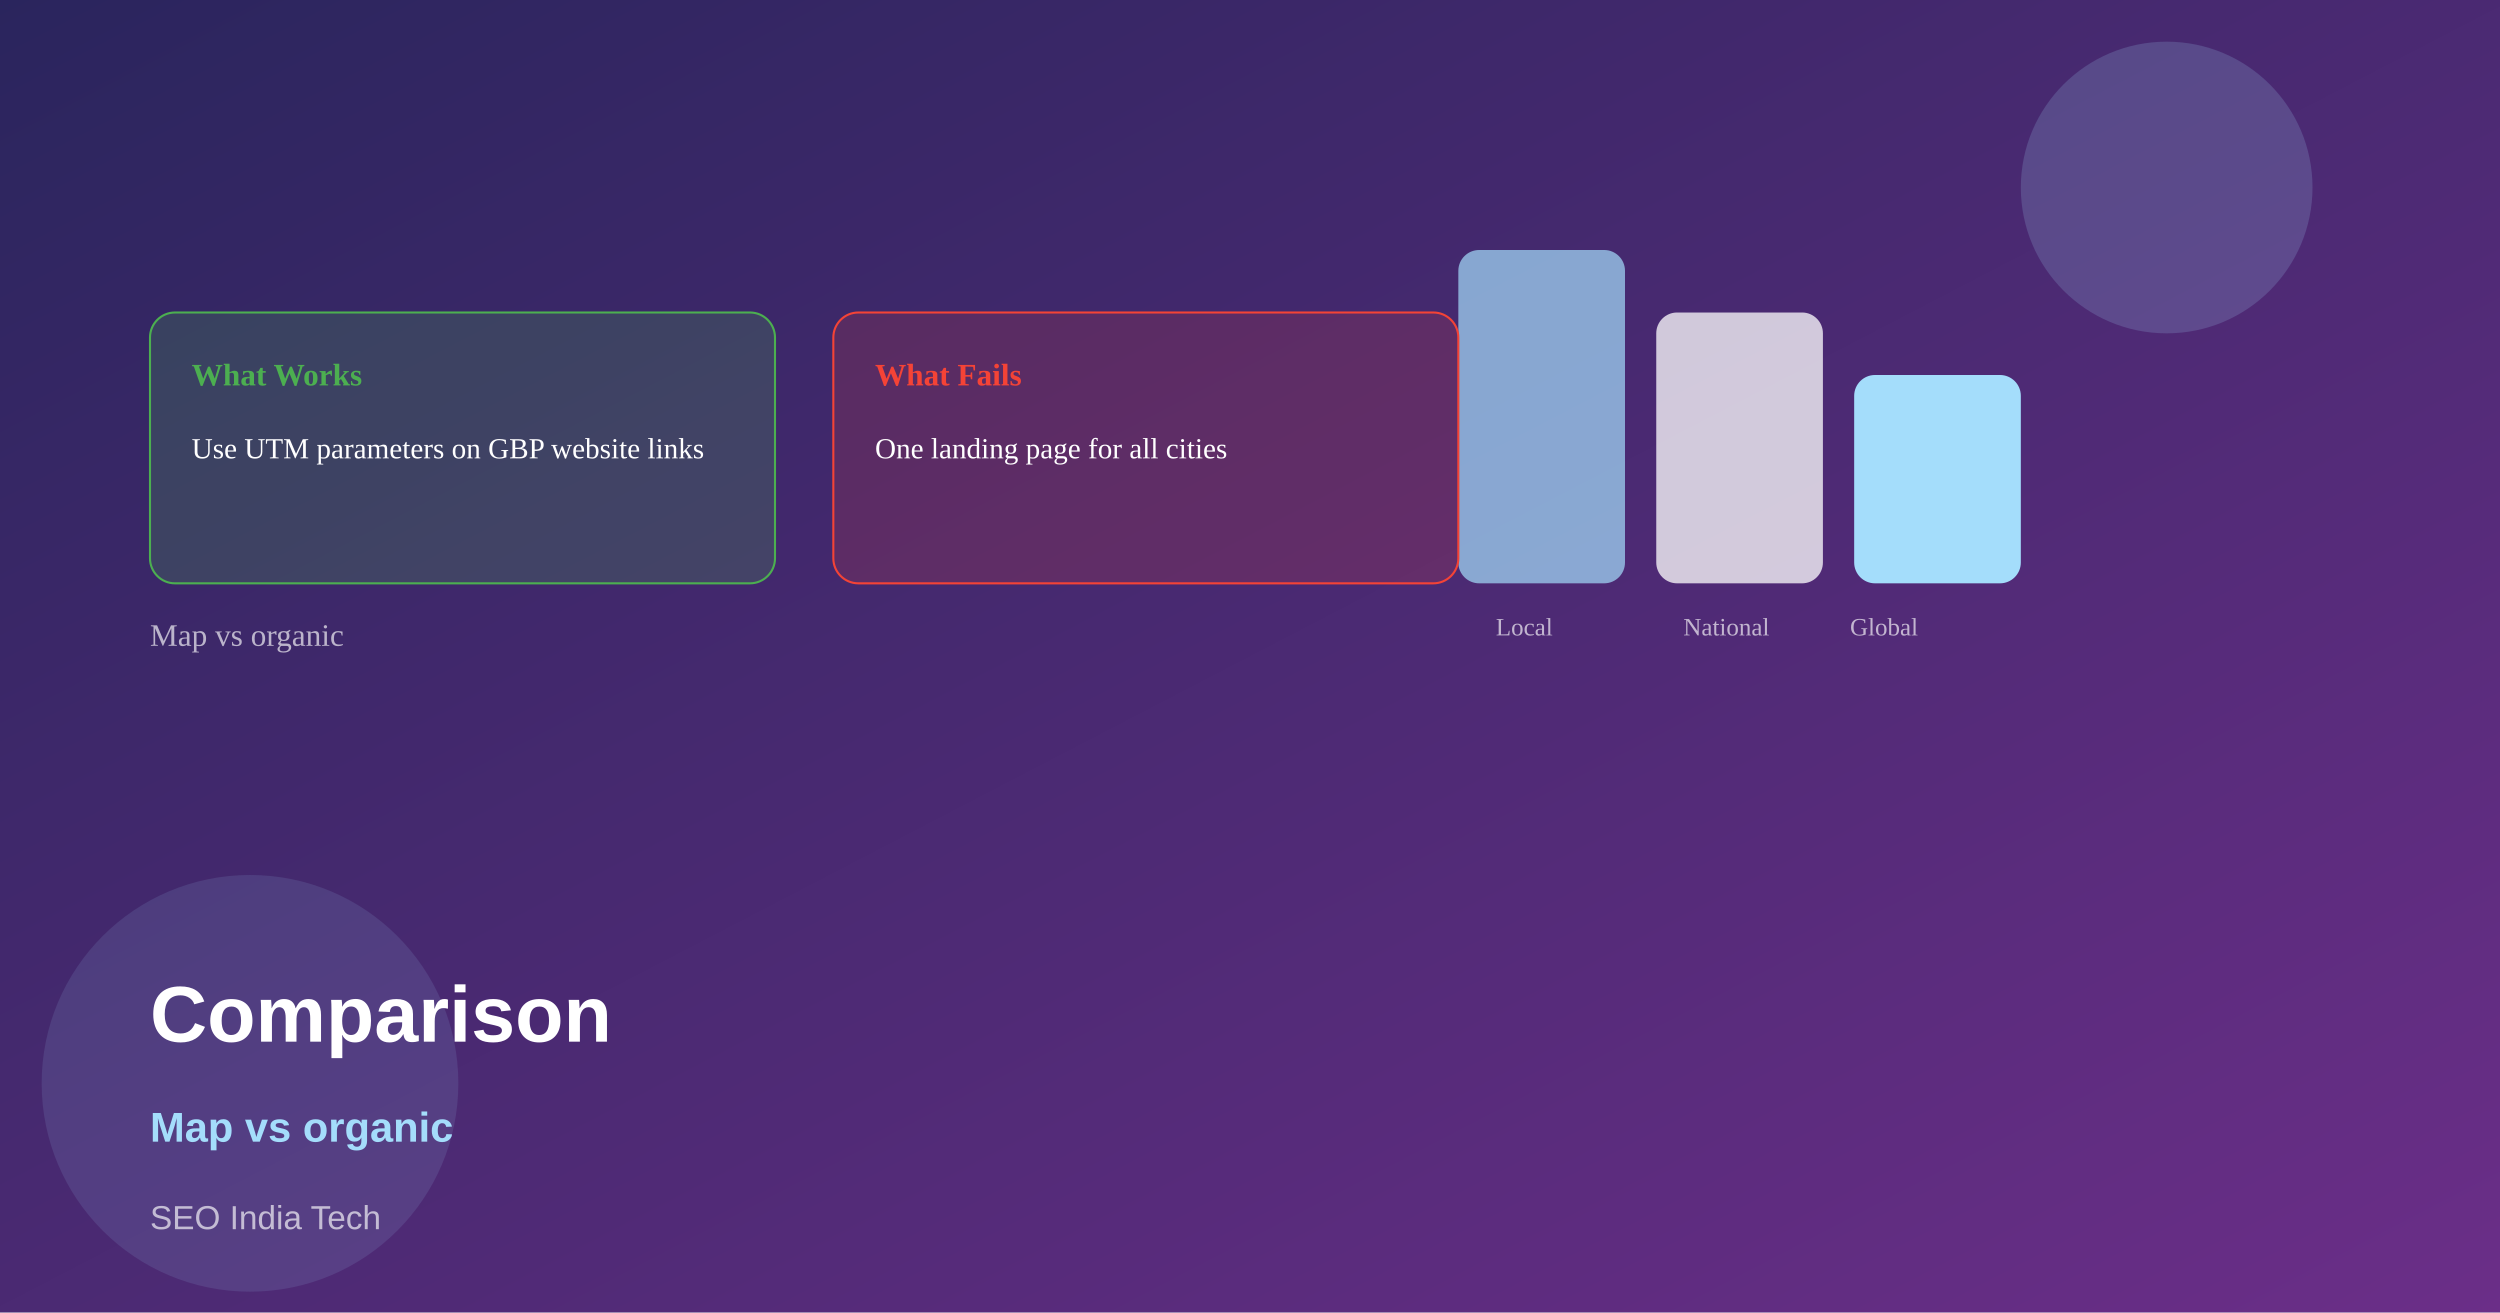
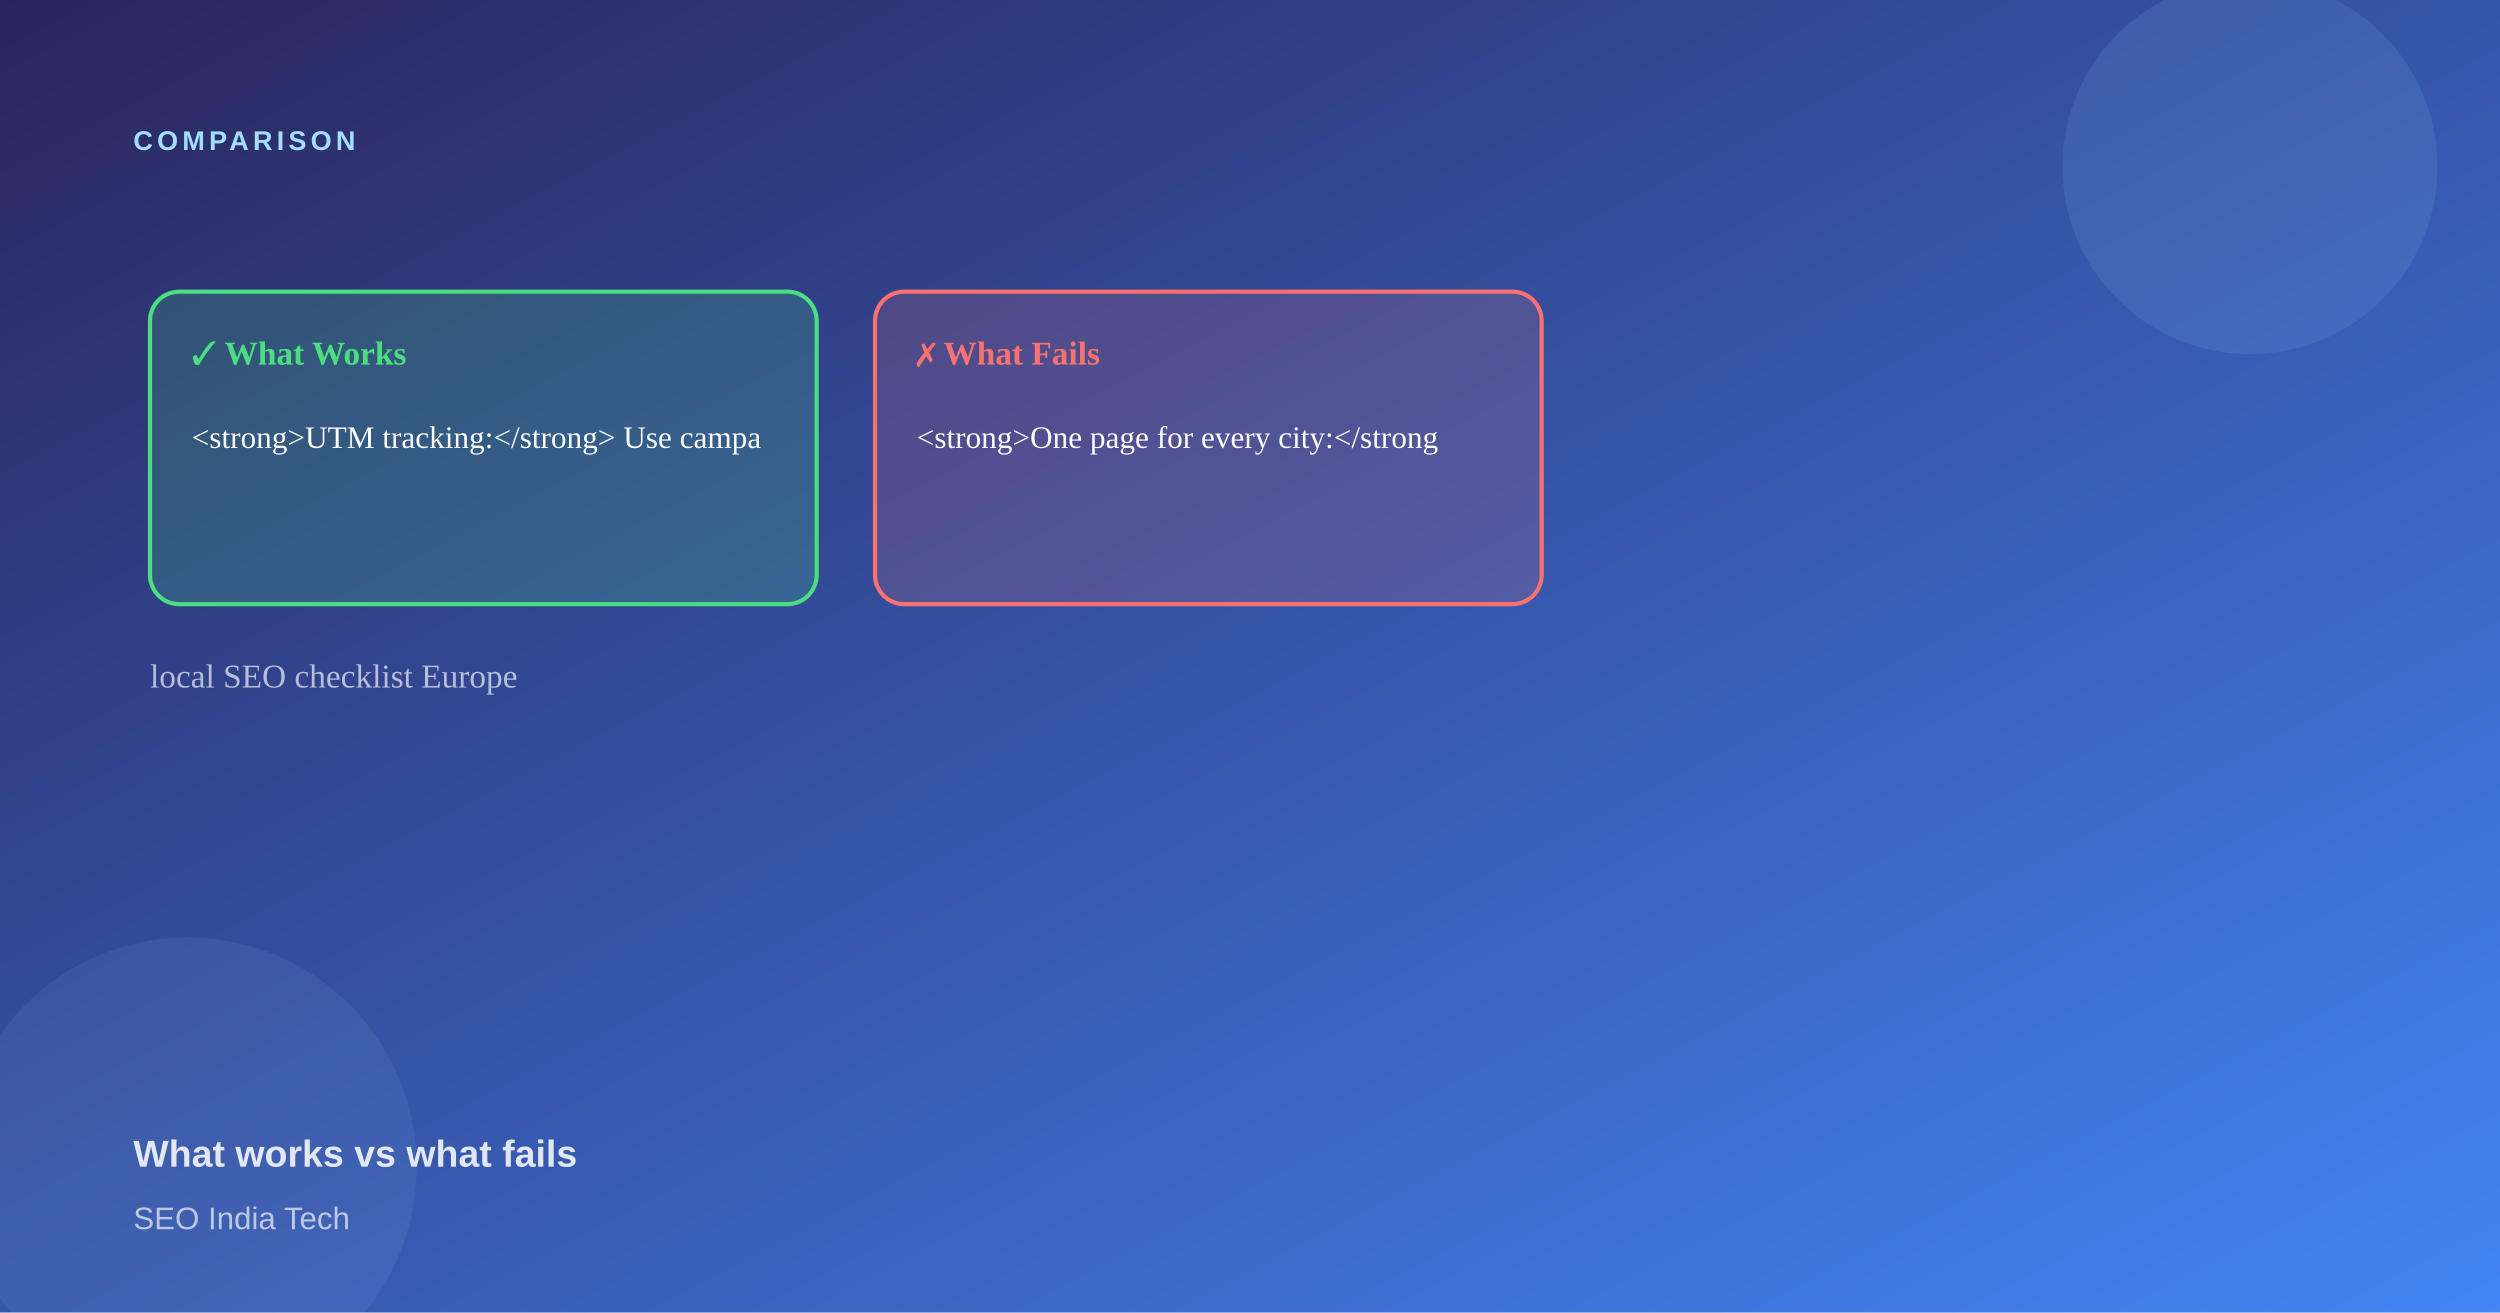
<svg xmlns="http://www.w3.org/2000/svg" width="1200" height="630" viewBox="0 0 1200 630" role="img" aria-label="Comparison">
  <defs>
    <linearGradient id="bg-compare-local-seo-checklist-multi-location-europe" x1="0%" y1="0%" x2="100%" y2="100%">
      <stop offset="0%" stop-color="#2A255D" />
-       <stop offset="100%" stop-color="#6B2E88" />
+       <stop offset="100%" stop-color="#4285F4" />
    </linearGradient>
-     <filter id="shadow-compare-local-seo-checklist-multi-location-europe" x="-20%" y="-20%" width="140%" height="140%">
-       <feDropShadow dx="0" dy="8" stdDeviation="12" flood-color="#000" flood-opacity="0.25" />
+     <filter id="shadow-compare-local-seo-checklist-multi-location-europe">
+       <feDropShadow dx="0" dy="6" stdDeviation="10" flood-color="#000" flood-opacity="0.22" />
    </filter>
  </defs>
  <rect width="1200" height="630" fill="url(#bg-compare-local-seo-checklist-multi-location-europe)" />
-   <circle cx="1040" cy="90" r="70" fill="#A4DDFB" opacity="0.18" />
-   <circle cx="120" cy="520" r="100" fill="#A4DDFB" opacity="0.12" />
-   <g transform="translate(700,120)">
-     <rect x="0" y="0" width="80" height="160" rx="10" fill="#A4DDFB" opacity="0.7" />
-     <rect x="95" y="30" width="80" height="130" rx="10" fill="#ffffff" opacity="0.75" />
-     <rect x="190" y="60" width="80" height="100" rx="10" fill="#A4DDFB" />
-     <text x="18" y="185" fill="rgba(255,255,255,0.65)" font-size="12">Local</text>
-     <text x="108" y="185" fill="rgba(255,255,255,0.65)" font-size="12">National</text>
-     <text x="188" y="185" fill="rgba(255,255,255,0.65)" font-size="12">Global</text>
-   </g>
-   <rect x="72" y="150" width="300" height="130" rx="12" fill="rgba(76,175,80,0.2)" stroke="#4CAF50" />
-   <text x="92" y="185" fill="#4CAF50" font-size="15" font-weight="700">What Works</text>
-   <text x="92" y="220" fill="#ffffff" font-size="14">Use UTM parameters on GBP website links</text>
-   <rect x="400" y="150" width="300" height="130" rx="12" fill="rgba(244,67,54,0.15)" stroke="#F44336" />
-   <text x="420" y="185" fill="#F44336" font-size="15" font-weight="700">What Fails</text>
-   <text x="420" y="220" fill="#ffffff" font-size="14">One landing page for all cities</text>
-   <text x="72" y="310" fill="rgba(255,255,255,0.65)" font-size="15">Map vs organic</text>
-   <text x="72" y="500" fill="#ffffff" font-family="Arial,Helvetica,sans-serif" font-size="38" font-weight="700">Comparison</text>
-   <text x="72" y="548" fill="#A4DDFB" font-family="Arial,Helvetica,sans-serif" font-size="20" font-weight="600">Map vs organic</text>
-   <text x="72" y="590" fill="rgba(255,255,255,0.65)" font-family="Arial,Helvetica,sans-serif" font-size="16">SEO India Tech</text>
+   <circle cx="1080" cy="80" r="90" fill="#A4DDFB" opacity="0.1" />
+   <circle cx="90" cy="560" r="110" fill="#A4DDFB" opacity="0.08" />
+   <rect x="72" y="140" width="320" height="150" rx="14" fill="rgba(74,222,128,0.18)" stroke="#4ADE80" stroke-width="2" />
+   <text x="92" y="175" fill="#4ADE80" font-size="16" font-weight="700">✓ What Works</text>
+   <text x="92" y="215" fill="#ffffff" font-size="15">&lt;strong&gt;UTM tracking:&lt;/strong&gt; Use campa</text>
+   <rect x="420" y="140" width="320" height="150" rx="14" fill="rgba(248,113,113,0.15)" stroke="#F87171" stroke-width="2" />
+   <text x="440" y="175" fill="#F87171" font-size="16" font-weight="700">✗ What Fails</text>
+   <text x="440" y="215" fill="#ffffff" font-size="15">&lt;strong&gt;One page for every city:&lt;/strong</text>
+   <text x="72" y="330" fill="rgba(255,255,255,0.65)" font-size="16">local SEO checklist Europe</text>
+   <text x="64" y="590" fill="rgba(255,255,255,0.65)" font-family="Arial,Helvetica,sans-serif" font-size="15">SEO India Tech</text>
+   <text x="64" y="72" fill="#A4DDFB" font-family="Arial,sans-serif" font-size="13" font-weight="700" letter-spacing="2">COMPARISON</text>
+   <text x="64" y="560" fill="#ffffff" font-family="Arial,sans-serif" font-size="18" font-weight="600" opacity="0.85">What works vs what fails</text>
</svg>
